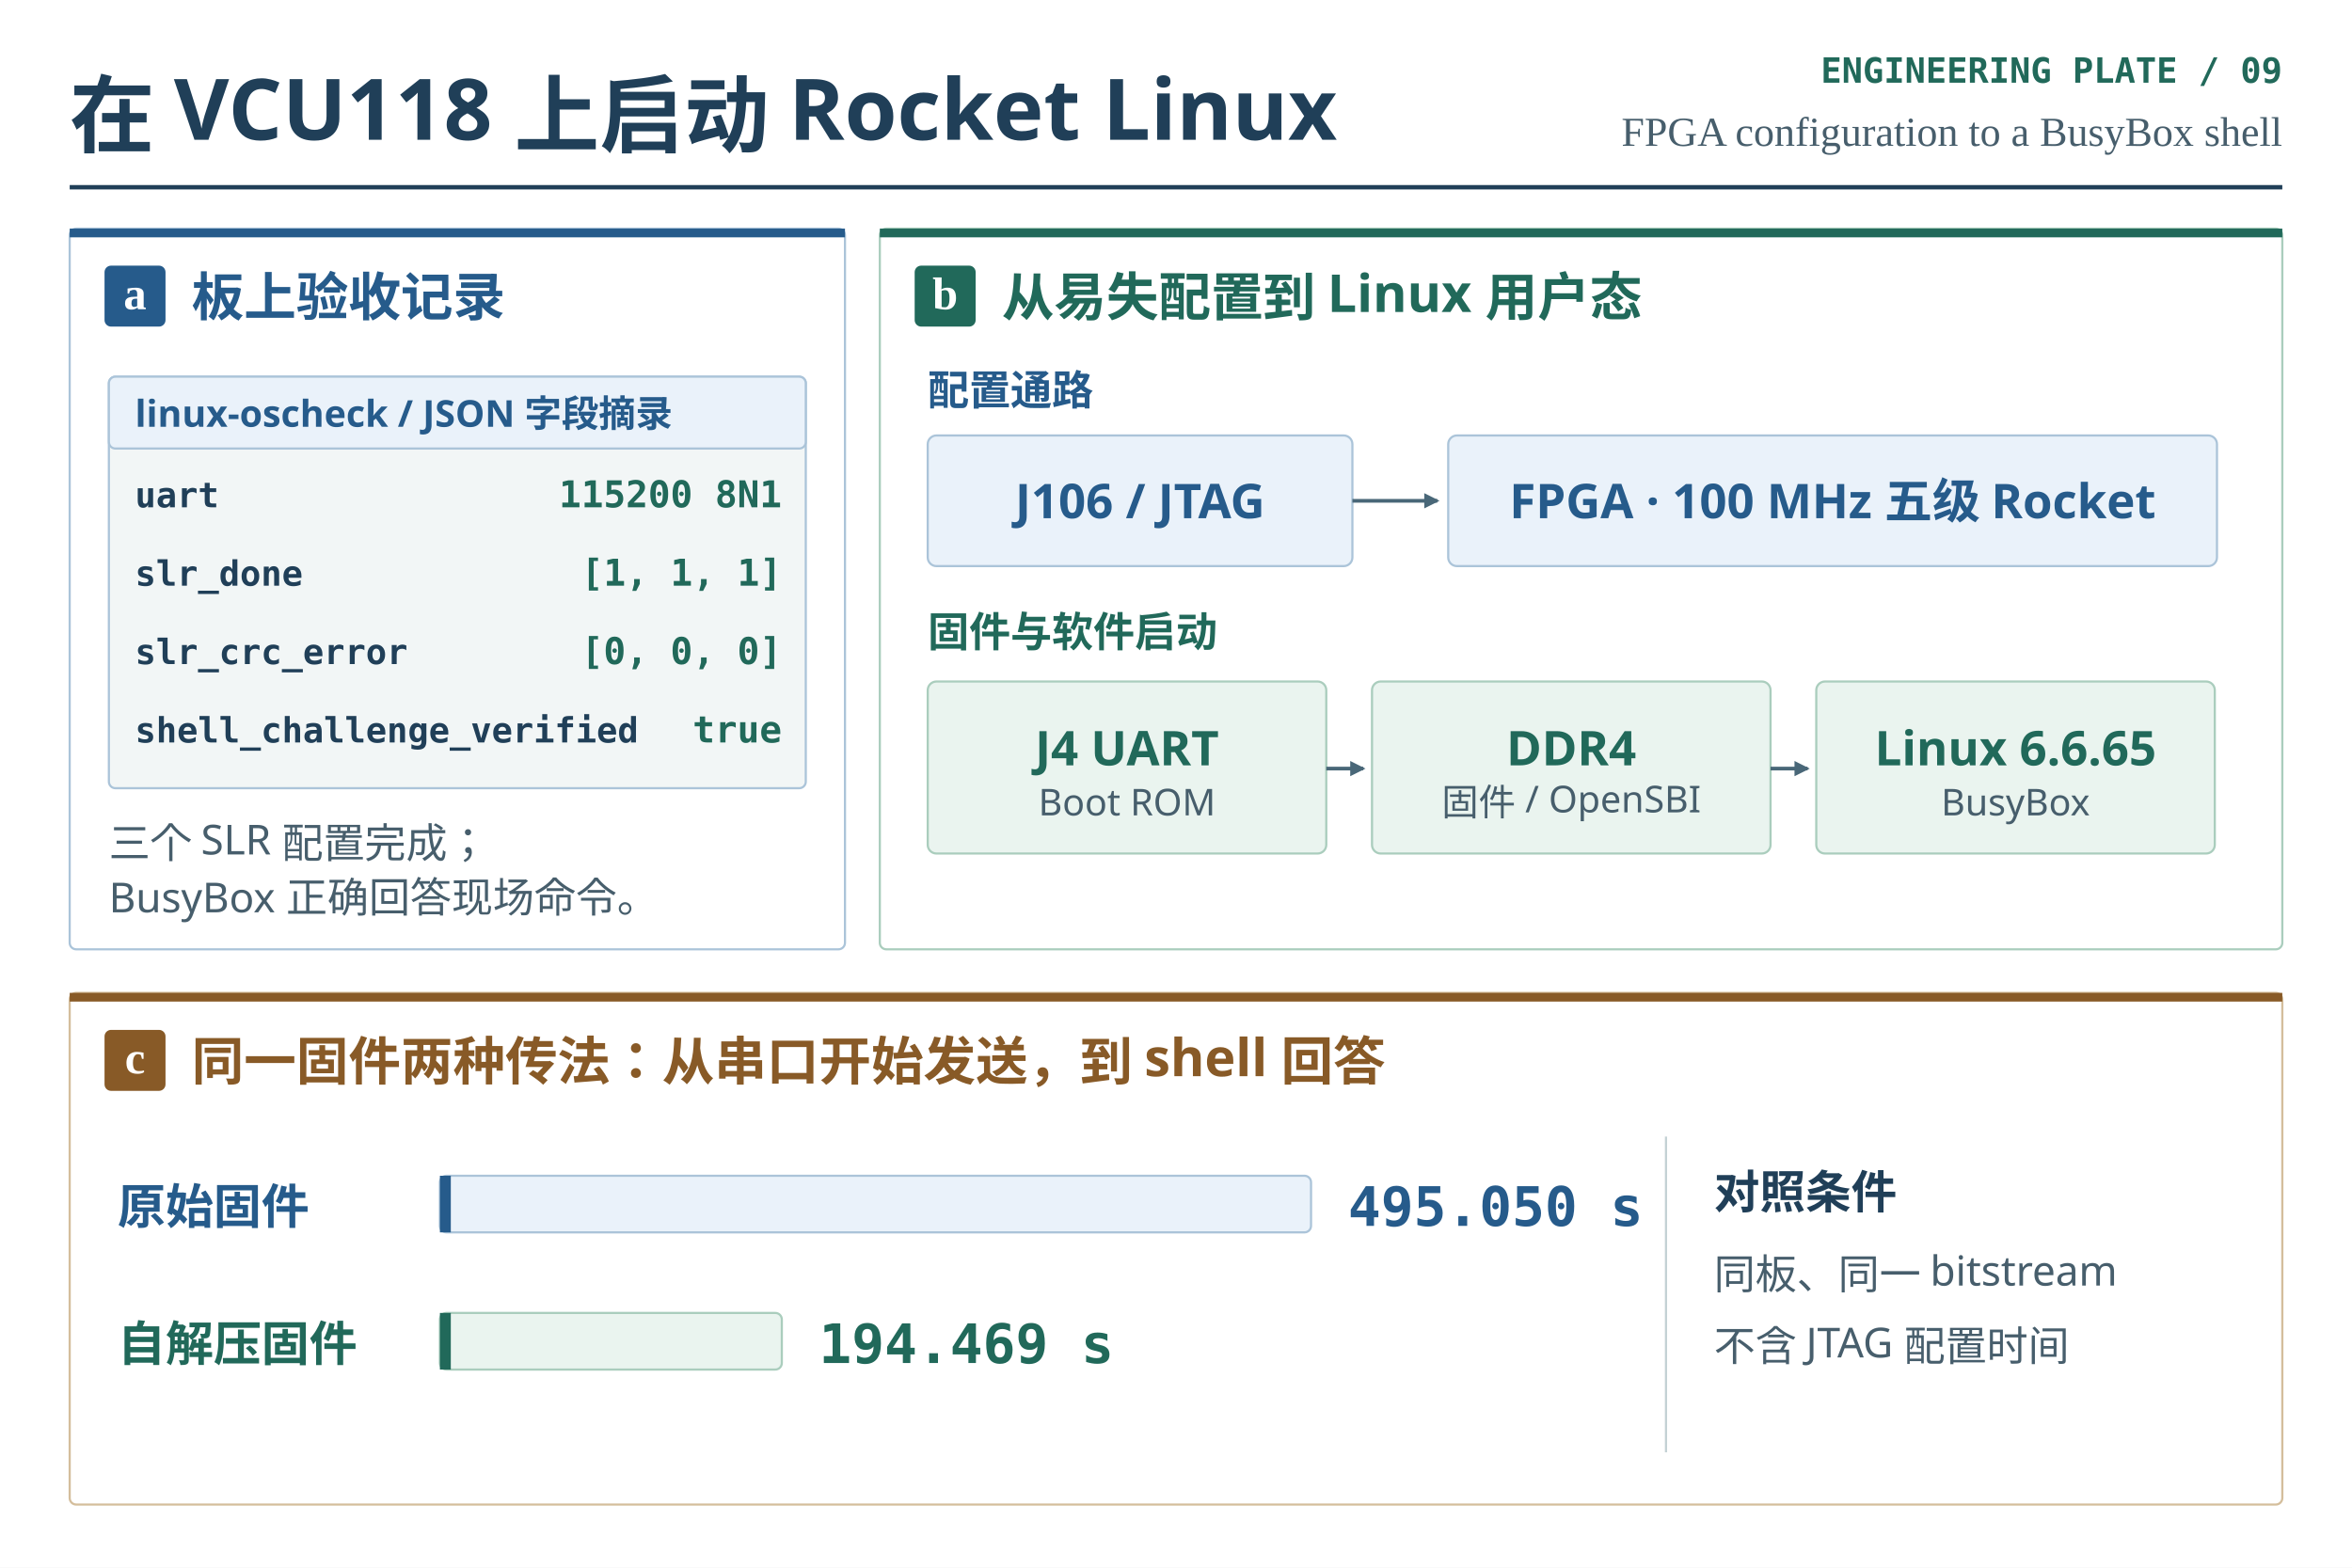
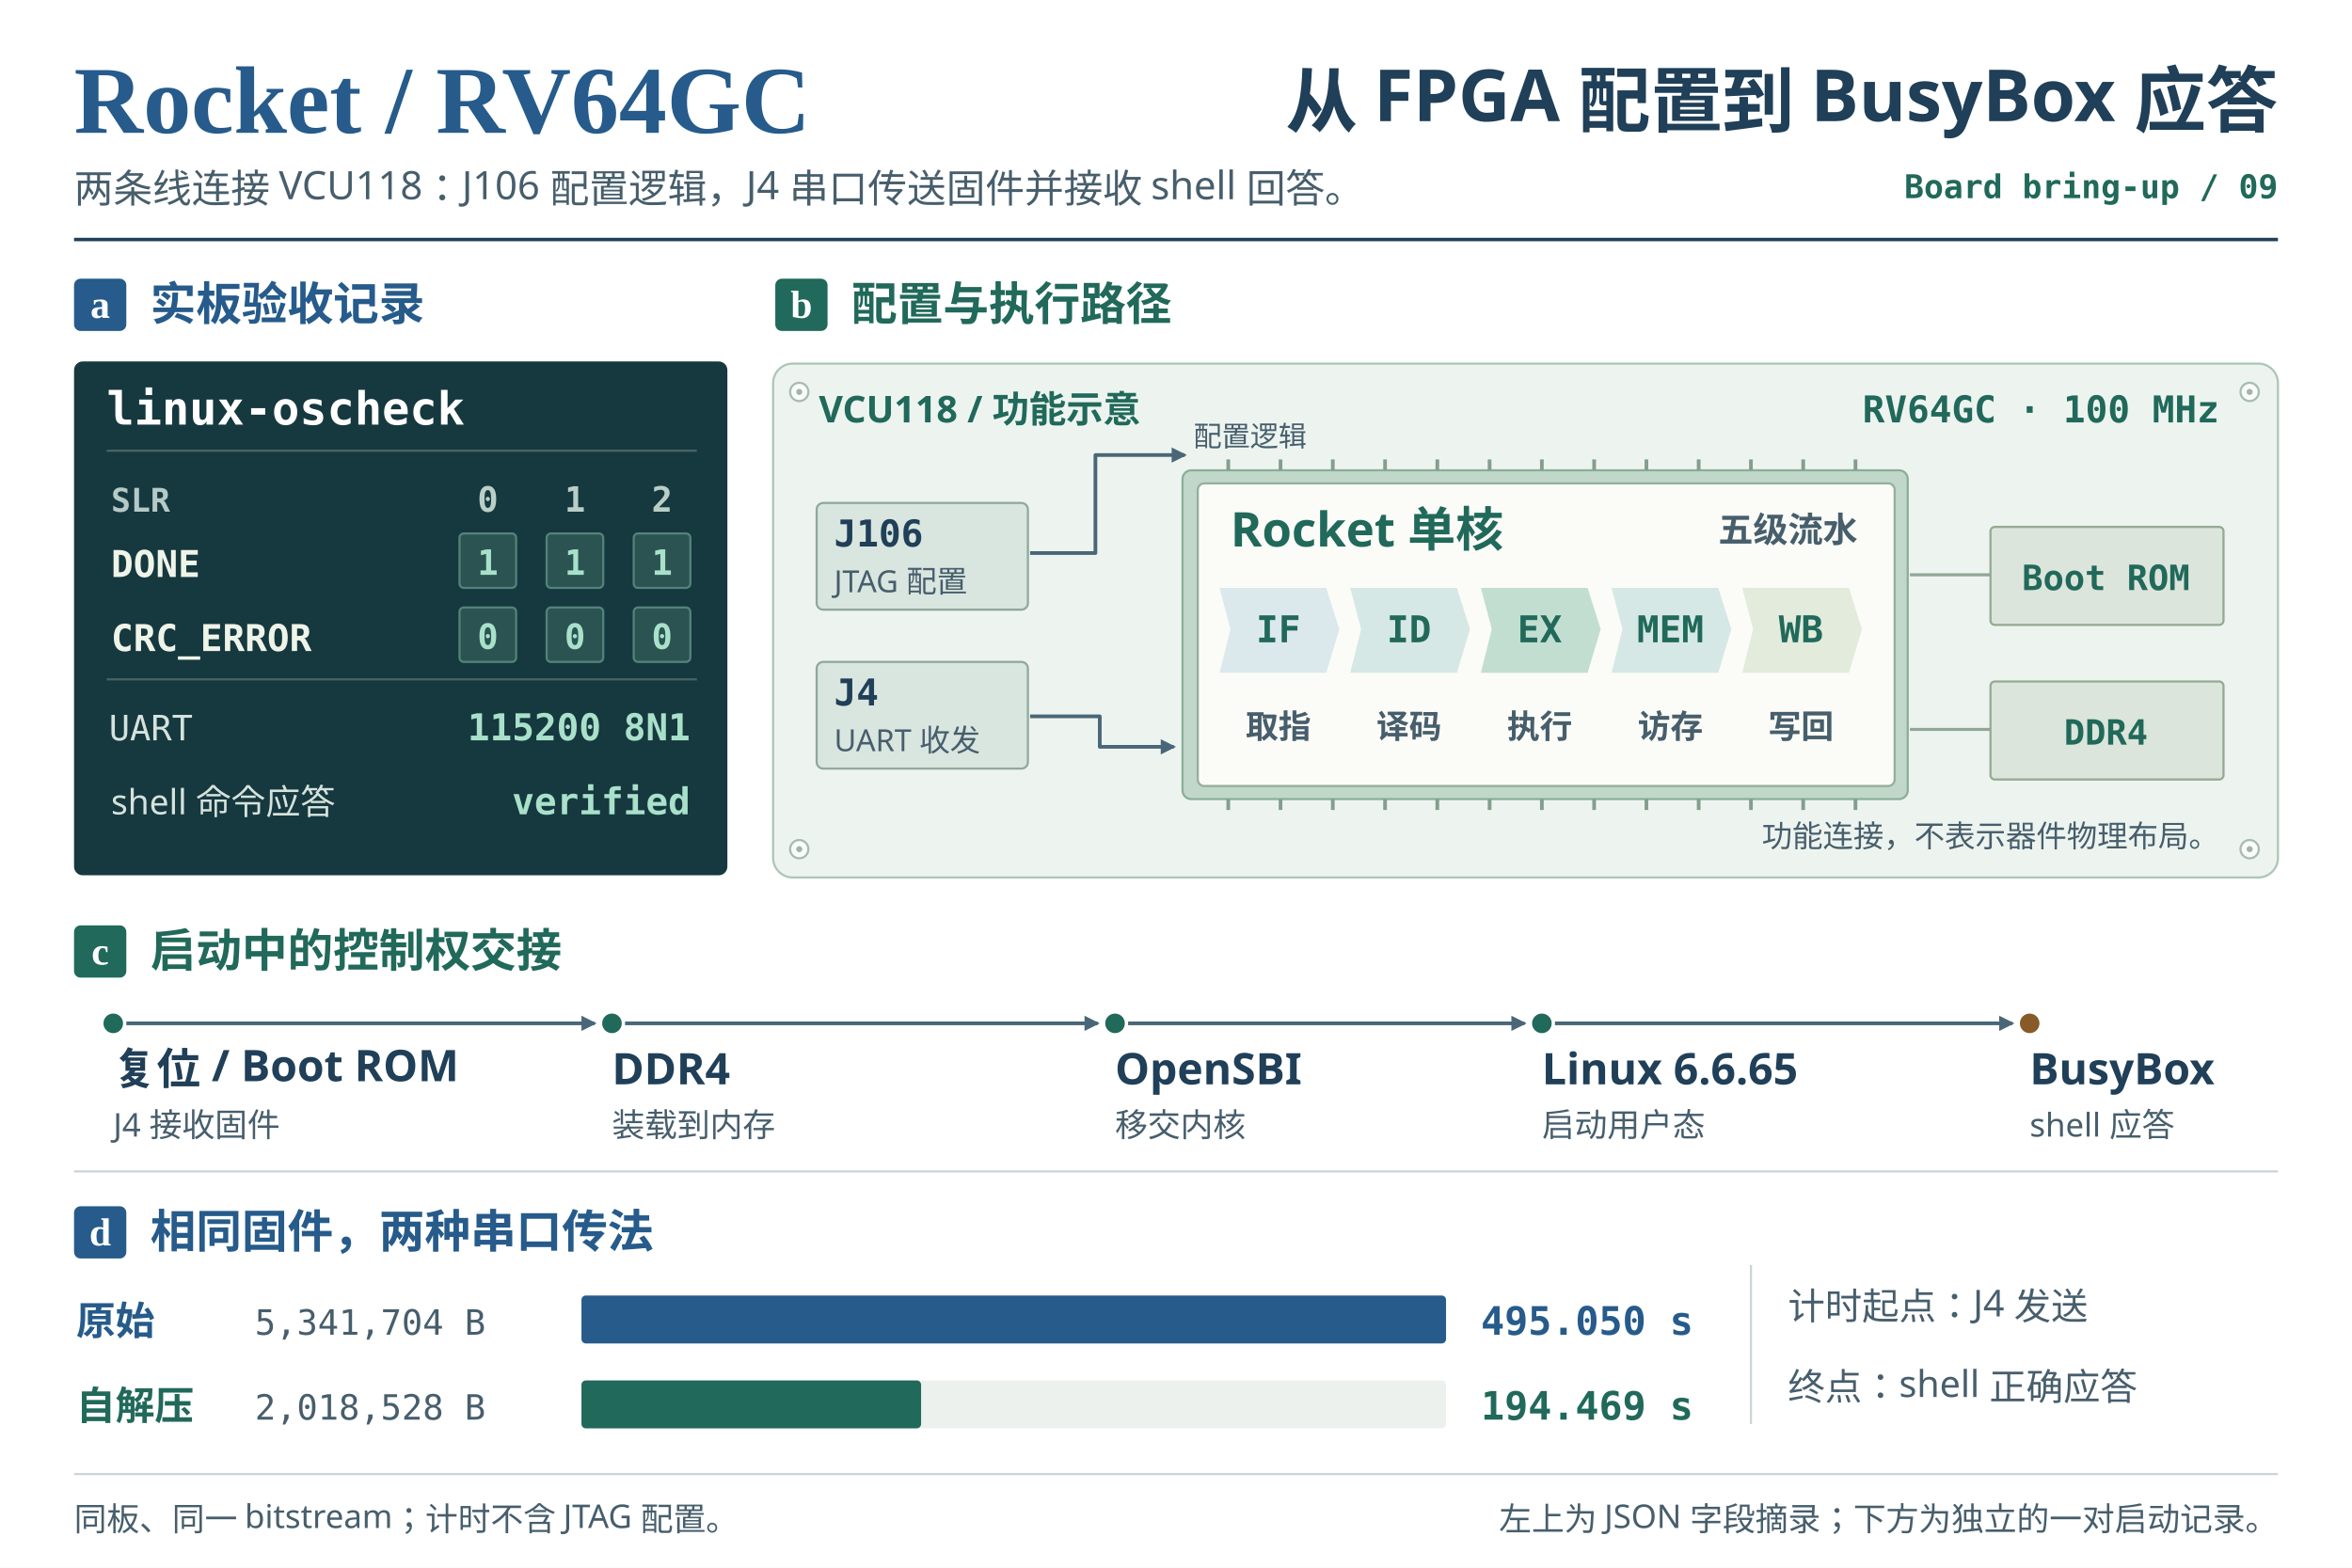
<svg xmlns="http://www.w3.org/2000/svg" width="1080" height="720" viewBox="0 0 1080 720" role="img" aria-labelledby="title desc">
  <defs>
    <marker id="tip" markerWidth="7" markerHeight="7" refX="6" refY="3.5" orient="auto" markerUnits="userSpaceOnUse">
      <path d="M0 0 7 3.5 0 7z" fill="#496778" />
    </marker>
    <pattern id="ruled" width="7" height="7" patternUnits="userSpaceOnUse">
      <path d="m-1 1 2-2m-1 8 7-7m-1 8 2-2" stroke="#c5d3d6" fill="none" />
    </pattern>
  </defs>
  <style>text{font-family:'Segoe UI','Microsoft YaHei',sans-serif}.serif{font-family:Georgia,'Times New Roman',serif}.mono{font-family:Consolas,'Microsoft YaHei',monospace}</style>
  <rect x="0" y="0" width="1080" height="720" rx="0" fill="#ffffff" stroke="none" />
-   <text x="32" y="67" font-size="39" font-weight="680" fill="#203f58" text-anchor="start" class="">在 VCU118 上启动 Rocket Linux</text>
-   <text x="1048" y="38" font-size="16" font-weight="600" fill="#21695a" text-anchor="end" class="mono">ENGINEERING PLATE   /   09</text>
-   <text x="1048" y="67" font-size="19" font-weight="500" fill="#475e6c" text-anchor="end" class="serif">FPGA configuration to a BusyBox shell</text>
-   <path d="M32 86H1048" fill="none" stroke="#203f58" stroke-width="2" stroke-linejoin="round" />
-   <rect x="32" y="105" width="356" height="331" rx="3" fill="#ffffff" stroke="#abc4d9" />
-   <rect x="32" y="105" width="356" height="4" rx="0" fill="#265b8b" stroke="none" />
-   <rect x="48" y="122" width="28" height="28" rx="3" fill="#265b8b" stroke="none" />
-   <text x="62" y="142" font-size="21" font-weight="650" fill="#ffffff" text-anchor="middle" class="serif">a</text>
-   <text x="88" y="145" font-size="24" font-weight="650" fill="#265b8b" text-anchor="start" class="">板上验收记录</text>
-   <rect x="404" y="105" width="644" height="331" rx="3" fill="#ffffff" stroke="#aacdbd" />
-   <rect x="404" y="105" width="644" height="4" rx="0" fill="#21695a" stroke="none" />
-   <rect x="420" y="122" width="28" height="28" rx="3" fill="#21695a" stroke="none" />
-   <text x="434" y="142" font-size="21" font-weight="650" fill="#ffffff" text-anchor="middle" class="serif">b</text>
-   <text x="460" y="145" font-size="24" font-weight="650" fill="#21695a" text-anchor="start" class="">从易失配置到 Linux 用户态</text>
-   <rect x="50" y="173" width="320" height="189" rx="3" fill="#f2f6f6" stroke="#abc4d9" />
-   <rect x="50" y="173" width="320" height="33" rx="3" fill="#eaf2fa" stroke="#abc4d9" />
-   <text x="62" y="196" font-size="17" font-weight="600" fill="#265b8b" text-anchor="start" class="">linux-oscheck  /  JSON 字段摘录</text>
-   <text x="62" y="233" font-size="16" font-weight="550" fill="#203f58" text-anchor="start" class="mono">uart</text>
-   <text x="359" y="233" font-size="17" font-weight="650" fill="#21695a" text-anchor="end" class="mono">115200 8N1</text>
-   <text x="62" y="269" font-size="16" font-weight="550" fill="#203f58" text-anchor="start" class="mono">slr_done</text>
-   <text x="359" y="269" font-size="17" font-weight="650" fill="#21695a" text-anchor="end" class="mono">[1, 1, 1]</text>
-   <text x="62" y="305" font-size="16" font-weight="550" fill="#203f58" text-anchor="start" class="mono">slr_crc_error</text>
-   <text x="359" y="305" font-size="17" font-weight="650" fill="#21695a" text-anchor="end" class="mono">[0, 0, 0]</text>
-   <text x="62" y="341" font-size="16" font-weight="550" fill="#203f58" text-anchor="start" class="mono">shell_challenge_verified</text>
-   <text x="359" y="341" font-size="17" font-weight="650" fill="#21695a" text-anchor="end" class="mono">true</text>
-   <text x="50" y="394" font-size="19" font-weight="450" fill="#475e6c" text-anchor="start" class="">三个 SLR 配置完成；</text>
-   <text x="50" y="419" font-size="19" font-weight="450" fill="#475e6c" text-anchor="start" class="">BusyBox 正确回答现场命令。</text>
-   <text x="426" y="186" font-size="19" font-weight="630" fill="#265b8b" text-anchor="start" class="">配置通路</text>
-   <rect x="426" y="200" width="195" height="60" rx="4" fill="#eaf2fa" stroke="#abc4d9" />
-   <text x="523.5" y="238.0" font-size="22" font-weight="630" fill="#265b8b" text-anchor="middle" class="">J106 / JTAG</text>
-   <path d="M621 230h39" fill="none" stroke="#496778" stroke-width="1.7" stroke-linejoin="round" marker-end="url(#tip)" />
-   <rect x="665" y="200" width="353" height="60" rx="4" fill="#eaf2fa" stroke="#abc4d9" />
-   <text x="841.5" y="238.0" font-size="22" font-weight="630" fill="#265b8b" text-anchor="middle" class="">FPGA · 100 MHz 五级 Rocket</text>
-   <text x="426" y="297" font-size="19" font-weight="630" fill="#21695a" text-anchor="start" class="">固件与软件启动</text>
-   <rect x="426" y="313" width="183" height="79" rx="4" fill="#eaf4ef" stroke="#aacdbd" />
-   <text x="517.5" y="351.5" font-size="22" font-weight="630" fill="#21695a" text-anchor="middle" class="">J4 UART</text>
-   <text x="517.5" y="374.5" font-size="17" font-weight="450" fill="#475e6c" text-anchor="middle" class="">Boot ROM</text>
-   <path d="M609 353h17" fill="none" stroke="#496778" stroke-width="1.7" stroke-linejoin="round" marker-end="url(#tip)" />
-   <rect x="630" y="313" width="183" height="79" rx="4" fill="#eaf4ef" stroke="#aacdbd" />
-   <text x="721.5" y="351.5" font-size="22" font-weight="630" fill="#21695a" text-anchor="middle" class="">DDR4</text>
-   <text x="721.5" y="374.5" font-size="17" font-weight="450" fill="#475e6c" text-anchor="middle" class="">固件 / OpenSBI</text>
-   <path d="M813 353h17" fill="none" stroke="#496778" stroke-width="1.7" stroke-linejoin="round" marker-end="url(#tip)" />
-   <rect x="834" y="313" width="183" height="79" rx="4" fill="#eaf4ef" stroke="#aacdbd" />
-   <text x="925.5" y="351.5" font-size="22" font-weight="630" fill="#21695a" text-anchor="middle" class="">Linux 6.6.65</text>
-   <text x="925.5" y="374.5" font-size="17" font-weight="450" fill="#475e6c" text-anchor="middle" class="">BusyBox</text>
-   <rect x="32" y="456" width="1016" height="235" rx="3" fill="#ffffff" stroke="#d4be9c" />
-   <rect x="32" y="456" width="1016" height="4" rx="0" fill="#885a27" stroke="none" />
-   <rect x="48" y="473" width="28" height="28" rx="3" fill="#885a27" stroke="none" />
-   <text x="62" y="493" font-size="21" font-weight="650" fill="#ffffff" text-anchor="middle" class="serif">c</text>
-   <text x="88" y="496" font-size="24" font-weight="650" fill="#885a27" text-anchor="start" class="">同一固件两种传法：从串口开始发送，到 shell 回答</text>
-   <text x="54" y="562" font-size="22" font-weight="630" fill="#265b8b" text-anchor="start" class="">原始固件</text>
-   <rect x="202" y="540" width="400" height="26" rx="3" fill="#eaf2fa" stroke="#abc4d9" />
-   <rect x="202" y="540" width="5" height="26" rx="0" fill="#265b8b" stroke="none" />
-   <text x="619" y="563" font-size="25" font-weight="650" fill="#265b8b" text-anchor="start" class="mono">495.050 s</text>
-   <text x="54" y="625" font-size="22" font-weight="630" fill="#21695a" text-anchor="start" class="">自解压固件</text>
-   <rect x="202" y="603" width="157" height="26" rx="3" fill="#eaf4ef" stroke="#aacdbd" />
-   <rect x="202" y="603" width="5" height="26" rx="0" fill="#21695a" stroke="none" />
-   <text x="376" y="626" font-size="25" font-weight="650" fill="#21695a" text-anchor="start" class="mono">194.469 s</text>
-   <path d="M765 522v145" fill="none" stroke="#c4d1d4" stroke-width="1" stroke-linejoin="round" />
-   <text x="787" y="555" font-size="21" font-weight="650" fill="#203f58" text-anchor="start" class="">对照条件</text>
-   <text x="787" y="592" font-size="19" font-weight="450" fill="#475e6c" text-anchor="start" class="">同板、同一 bitstream</text>
-   <text x="787" y="625" font-size="19" font-weight="450" fill="#475e6c" text-anchor="start" class="">不含 JTAG 配置时间</text>
+   <text x="34" y="61" font-size="44" font-weight="690" fill="#265b8b" text-anchor="start" class="serif">Rocket / RV64GC</text>
+   <text x="34" y="93" font-size="18" font-weight="480" fill="#475e6c" text-anchor="start" class="">两条线连接 VCU118：J106 配置逻辑，J4 串口传送固件并接收 shell 回答。</text>
+   <text x="1046" y="58" font-size="33" font-weight="670" fill="#203f58" text-anchor="end" class="">从 FPGA 配置到 BusyBox 应答</text>
+   <text x="1046" y="91" font-size="15" font-weight="600" fill="#21695a" text-anchor="end" class="mono">Board bring-up   /   09</text>
+   <path d="M34 110H1046" fill="none" stroke="#203f58" stroke-width="1.6" stroke-linejoin="round" />
+   <rect x="34" y="128" width="24" height="24" rx="3" fill="#265b8b" stroke="none" />
+   <text x="46" y="146" font-size="18" font-weight="650" fill="#fff" text-anchor="middle" class="serif">a</text>
+   <text x="69" y="147" font-size="21" font-weight="650" fill="#265b8b" text-anchor="start" class="">实板验收记录</text>
+   <rect x="34" y="166" width="300" height="236" rx="4" fill="#16383f" stroke="none" />
+   <text x="49" y="195" font-size="21" font-weight="620" fill="#fff" text-anchor="start" class="mono">linux-oscheck</text>
+   <path d="M49 207H320" fill="none" stroke="#486363" stroke-width="1" stroke-linejoin="round" />
+   <text x="51" y="235" font-size="15" font-weight="550" fill="#b5c9c6" text-anchor="start" class="mono">SLR</text>
+   <text x="224" y="235" font-size="16" font-weight="550" fill="#b9cec6" text-anchor="middle" class="mono">0</text>
+   <text x="264" y="235" font-size="16" font-weight="550" fill="#b9cec6" text-anchor="middle" class="mono">1</text>
+   <text x="304" y="235" font-size="16" font-weight="550" fill="#b9cec6" text-anchor="middle" class="mono">2</text>
+   <text x="51" y="265" font-size="17" font-weight="560" fill="#eff4e9" text-anchor="start" class="mono">DONE</text>
+   <rect x="211" y="245" width="26" height="25" rx="2" fill="#2a5351" stroke="#53827a" />
+   <text x="224" y="264" font-size="16" font-weight="650" fill="#a9e0ca" text-anchor="middle" class="mono">1</text>
+   <rect x="251" y="245" width="26" height="25" rx="2" fill="#2a5351" stroke="#53827a" />
+   <text x="264" y="264" font-size="16" font-weight="650" fill="#a9e0ca" text-anchor="middle" class="mono">1</text>
+   <rect x="291" y="245" width="26" height="25" rx="2" fill="#2a5351" stroke="#53827a" />
+   <text x="304" y="264" font-size="16" font-weight="650" fill="#a9e0ca" text-anchor="middle" class="mono">1</text>
+   <text x="51" y="299" font-size="17" font-weight="560" fill="#eff4e9" text-anchor="start" class="mono">CRC_ERROR</text>
+   <rect x="211" y="279" width="26" height="25" rx="2" fill="#2a5351" stroke="#53827a" />
+   <text x="224" y="298" font-size="16" font-weight="650" fill="#a9e0ca" text-anchor="middle" class="mono">0</text>
+   <rect x="251" y="279" width="26" height="25" rx="2" fill="#2a5351" stroke="#53827a" />
+   <text x="264" y="298" font-size="16" font-weight="650" fill="#a9e0ca" text-anchor="middle" class="mono">0</text>
+   <rect x="291" y="279" width="26" height="25" rx="2" fill="#2a5351" stroke="#53827a" />
+   <text x="304" y="298" font-size="16" font-weight="650" fill="#a9e0ca" text-anchor="middle" class="mono">0</text>
+   <path d="M49 312H320" fill="none" stroke="#486363" stroke-width="1" stroke-linejoin="round" />
+   <text x="50" y="340" font-size="16" font-weight="520" fill="#d5e2dc" text-anchor="start" class="mono">UART</text>
+   <text x="317" y="340" font-size="17" font-weight="600" fill="#a9e0ca" text-anchor="end" class="mono">115200 8N1</text>
+   <text x="51" y="374" font-size="16" font-weight="500" fill="#d5e2dc" text-anchor="start" class="">shell 命令应答</text>
+   <text x="317" y="374" font-size="17" font-weight="600" fill="#a9e0ca" text-anchor="end" class="mono">verified</text>
+   <rect x="356" y="128" width="24" height="24" rx="3" fill="#21695a" stroke="none" />
+   <text x="368" y="146" font-size="18" font-weight="650" fill="#fff" text-anchor="middle" class="serif">b</text>
+   <text x="391" y="147" font-size="21" font-weight="650" fill="#21695a" text-anchor="start" class="">配置与执行路径</text>
+   <rect x="355" y="167" width="691" height="236" rx="9" fill="#edf4ef" stroke="#adc6ba" />
+   <circle cx="367" cy="180" r="4.2" fill="#fafcfa" stroke="#a8bbb2" />
+   <circle cx="367" cy="180" r="1.4" fill="#a1b5aa" stroke="none" />
+   <circle cx="367" cy="390" r="4.2" fill="#fafcfa" stroke="#a8bbb2" />
+   <circle cx="367" cy="390" r="1.4" fill="#a1b5aa" stroke="none" />
+   <circle cx="1033" cy="180" r="4.2" fill="#fafcfa" stroke="#a8bbb2" />
+   <circle cx="1033" cy="180" r="1.4" fill="#a1b5aa" stroke="none" />
+   <circle cx="1033" cy="390" r="4.2" fill="#fafcfa" stroke="#a8bbb2" />
+   <circle cx="1033" cy="390" r="1.4" fill="#a1b5aa" stroke="none" />
+   <text x="376" y="194" font-size="17" font-weight="600" fill="#21695a" text-anchor="start" class="">VCU118   /   功能示意</text>
+   <text x="1019" y="194" font-size="17" font-weight="620" fill="#21695a" text-anchor="end" class="mono">RV64GC · 100 MHz</text>
+   <rect x="375" y="231" width="97" height="49" rx="3" fill="#d9e5df" stroke="#90a99b" />
+   <text x="383" y="251" font-size="17" font-weight="650" fill="#203f58" text-anchor="start" class="mono">J106</text>
+   <text x="383" y="272" font-size="14" font-weight="500" fill="#475e6c" text-anchor="start" class="">JTAG 配置</text>
+   <rect x="375" y="304" width="97" height="49" rx="3" fill="#d9e5df" stroke="#90a99b" />
+   <text x="383" y="324" font-size="17" font-weight="650" fill="#203f58" text-anchor="start" class="mono">J4</text>
+   <text x="383" y="345" font-size="14" font-weight="500" fill="#475e6c" text-anchor="start" class="">UART 收发</text>
+   <path d="M473 254h30v-45h41" fill="none" stroke="#496778" stroke-width="1.7" stroke-linejoin="round" marker-end="url(#tip)" />
+   <text x="548" y="205" font-size="13" font-weight="500" fill="#475e6c" text-anchor="start" class="">配置逻辑</text>
+   <path d="M473 329h32v14h34" fill="none" stroke="#496778" stroke-width="1.7" stroke-linejoin="round" marker-end="url(#tip)" />
+   <rect x="543" y="216" width="333" height="151" rx="4" fill="#c1d7ca" stroke="#8aaf99" />
+   <rect x="550" y="222" width="320" height="139" rx="3" fill="#fbfcf7" stroke="#95af9c" />
+   <text x="565" y="251" font-size="22" font-weight="650" fill="#21695a" text-anchor="start" class="">Rocket 单核</text>
+   <text x="853" y="249" font-size="16" font-weight="550" fill="#475e6c" text-anchor="end" class="">五级流水</text>
+   <polygon points="560.00,270.00 609.00,270.00 615.00,289.00 609.00,309.00 560.00,309.00 565.00,289.00" fill="#dbe9ed" stroke="none" stroke-width="1" stroke-linejoin="round" />
+   <text x="587" y="295" font-size="17" font-weight="650" fill="#21695a" text-anchor="middle" class="mono">IF</text>
+   <text x="587" y="339" font-size="15" font-weight="550" fill="#475e6c" text-anchor="middle" class="">取指</text>
+   <polygon points="620.00,270.00 669.00,270.00 675.00,289.00 669.00,309.00 620.00,309.00 625.00,289.00" fill="#d6e8e5" stroke="none" stroke-width="1" stroke-linejoin="round" />
+   <text x="647" y="295" font-size="17" font-weight="650" fill="#21695a" text-anchor="middle" class="mono">ID</text>
+   <text x="647" y="339" font-size="15" font-weight="550" fill="#475e6c" text-anchor="middle" class="">译码</text>
+   <polygon points="680.00,270.00 729.00,270.00 735.00,289.00 729.00,309.00 680.00,309.00 685.00,289.00" fill="#c2ded1" stroke="none" stroke-width="1" stroke-linejoin="round" />
+   <text x="707" y="295" font-size="17" font-weight="650" fill="#21695a" text-anchor="middle" class="mono">EX</text>
+   <text x="707" y="339" font-size="15" font-weight="550" fill="#475e6c" text-anchor="middle" class="">执行</text>
+   <polygon points="740.00,270.00 789.00,270.00 795.00,289.00 789.00,309.00 740.00,309.00 745.00,289.00" fill="#d6e8e5" stroke="none" stroke-width="1" stroke-linejoin="round" />
+   <text x="767" y="295" font-size="17" font-weight="650" fill="#21695a" text-anchor="middle" class="mono">MEM</text>
+   <text x="767" y="339" font-size="15" font-weight="550" fill="#475e6c" text-anchor="middle" class="">访存</text>
+   <polygon points="800.00,270.00 849.00,270.00 855.00,289.00 849.00,309.00 800.00,309.00 805.00,289.00" fill="#e2ebdc" stroke="none" stroke-width="1" stroke-linejoin="round" />
+   <text x="827" y="295" font-size="17" font-weight="650" fill="#21695a" text-anchor="middle" class="mono">WB</text>
+   <text x="827" y="339" font-size="15" font-weight="550" fill="#475e6c" text-anchor="middle" class="">写回</text>
+   <path d="M564 211v5m0 151v5" fill="none" stroke="#839e8d" stroke-width="1.7" stroke-linejoin="round" />
+   <path d="M588 211v5m0 151v5" fill="none" stroke="#839e8d" stroke-width="1.7" stroke-linejoin="round" />
+   <path d="M612 211v5m0 151v5" fill="none" stroke="#839e8d" stroke-width="1.7" stroke-linejoin="round" />
+   <path d="M636 211v5m0 151v5" fill="none" stroke="#839e8d" stroke-width="1.7" stroke-linejoin="round" />
+   <path d="M660 211v5m0 151v5" fill="none" stroke="#839e8d" stroke-width="1.7" stroke-linejoin="round" />
+   <path d="M684 211v5m0 151v5" fill="none" stroke="#839e8d" stroke-width="1.7" stroke-linejoin="round" />
+   <path d="M708 211v5m0 151v5" fill="none" stroke="#839e8d" stroke-width="1.7" stroke-linejoin="round" />
+   <path d="M732 211v5m0 151v5" fill="none" stroke="#839e8d" stroke-width="1.7" stroke-linejoin="round" />
+   <path d="M756 211v5m0 151v5" fill="none" stroke="#839e8d" stroke-width="1.7" stroke-linejoin="round" />
+   <path d="M780 211v5m0 151v5" fill="none" stroke="#839e8d" stroke-width="1.7" stroke-linejoin="round" />
+   <path d="M804 211v5m0 151v5" fill="none" stroke="#839e8d" stroke-width="1.7" stroke-linejoin="round" />
+   <path d="M828 211v5m0 151v5" fill="none" stroke="#839e8d" stroke-width="1.7" stroke-linejoin="round" />
+   <path d="M852 211v5m0 151v5" fill="none" stroke="#839e8d" stroke-width="1.7" stroke-linejoin="round" />
+   <rect x="914" y="242" width="107" height="45" rx="2" fill="#dce5db" stroke="#95aa93" />
+   <text x="967" y="271" font-size="16" font-weight="620" fill="#21695a" text-anchor="middle" class="mono">Boot ROM</text>
+   <path d="M877 264h37" fill="none" stroke="#90a797" stroke-width="1.4" stroke-linejoin="round" />
+   <rect x="914" y="313" width="107" height="45" rx="2" fill="#dce5db" stroke="#95aa93" />
+   <text x="967" y="342" font-size="16" font-weight="620" fill="#21695a" text-anchor="middle" class="mono">DDR4</text>
+   <path d="M877 335h37" fill="none" stroke="#90a797" stroke-width="1.4" stroke-linejoin="round" />
+   <text x="1019" y="389" font-size="14" font-weight="500" fill="#475e6c" text-anchor="end" class="">功能连接，不表示器件物理布局。</text>
+   <rect x="34" y="425" width="24" height="24" rx="3" fill="#21695a" stroke="none" />
+   <text x="46" y="443" font-size="18" font-weight="650" fill="#fff" text-anchor="middle" class="serif">c</text>
+   <text x="69" y="444" font-size="21" font-weight="650" fill="#21695a" text-anchor="start" class="">启动中的控制权交接</text>
+   <circle cx="52" cy="470" r="4.5" fill="#21695a" stroke="none" />
+   <text x="52" y="498" font-size="20" font-weight="650" fill="#203f58" text-anchor="start" class="">复位 / Boot ROM</text>
+   <text x="52" y="522" font-size="15" font-weight="500" fill="#475e6c" text-anchor="start" class="">J4 接收固件</text>
+   <path d="M58 470H273" fill="none" stroke="#496778" stroke-width="1.7" stroke-linejoin="round" marker-end="url(#tip)" />
+   <circle cx="281" cy="470" r="4.5" fill="#21695a" stroke="none" />
+   <text x="281" y="498" font-size="20" font-weight="650" fill="#203f58" text-anchor="start" class="">DDR4</text>
+   <text x="281" y="522" font-size="15" font-weight="500" fill="#475e6c" text-anchor="start" class="">装载到内存</text>
+   <path d="M287 470H504" fill="none" stroke="#496778" stroke-width="1.7" stroke-linejoin="round" marker-end="url(#tip)" />
+   <circle cx="512" cy="470" r="4.5" fill="#21695a" stroke="none" />
+   <text x="512" y="498" font-size="20" font-weight="650" fill="#203f58" text-anchor="start" class="">OpenSBI</text>
+   <text x="512" y="522" font-size="15" font-weight="500" fill="#475e6c" text-anchor="start" class="">移交内核</text>
+   <path d="M518 470H700" fill="none" stroke="#496778" stroke-width="1.7" stroke-linejoin="round" marker-end="url(#tip)" />
+   <circle cx="708" cy="470" r="4.5" fill="#21695a" stroke="none" />
+   <text x="708" y="498" font-size="20" font-weight="650" fill="#203f58" text-anchor="start" class="">Linux 6.6.65</text>
+   <text x="708" y="522" font-size="15" font-weight="500" fill="#475e6c" text-anchor="start" class="">启动用户态</text>
+   <path d="M714 470H924" fill="none" stroke="#496778" stroke-width="1.7" stroke-linejoin="round" marker-end="url(#tip)" />
+   <circle cx="932" cy="470" r="4.5" fill="#885a27" stroke="none" />
+   <text x="932" y="498" font-size="20" font-weight="650" fill="#203f58" text-anchor="start" class="">BusyBox</text>
+   <text x="932" y="522" font-size="15" font-weight="500" fill="#475e6c" text-anchor="start" class="">shell 应答</text>
+   <path d="M34 538H1046" fill="none" stroke="#cad6d7" stroke-width="1" stroke-linejoin="round" />
+   <rect x="34" y="554" width="24" height="24" rx="3" fill="#265b8b" stroke="none" />
+   <text x="46" y="572" font-size="18" font-weight="650" fill="#fff" text-anchor="middle" class="serif">d</text>
+   <text x="69" y="573" font-size="21" font-weight="650" fill="#265b8b" text-anchor="start" class="">相同固件，两种串口传法</text>
+   <text x="35" y="613" font-size="18" font-weight="620" fill="#265b8b" text-anchor="start" class="">原始</text>
+   <text x="117" y="613" font-size="16" font-weight="500" fill="#475e6c" text-anchor="start" class="mono">5,341,704 B</text>
+   <rect x="267" y="595" width="397" height="22" rx="2" fill="#edf1ee" stroke="none" />
+   <rect x="267" y="595" width="397.0" height="22" rx="2" fill="#265b8b" stroke="none" />
+   <text x="680" y="613" font-size="18" font-weight="650" fill="#265b8b" text-anchor="start" class="mono">495.050 s</text>
+   <text x="35" y="652" font-size="18" font-weight="620" fill="#21695a" text-anchor="start" class="">自解压</text>
+   <text x="117" y="652" font-size="16" font-weight="500" fill="#475e6c" text-anchor="start" class="mono">2,018,528 B</text>
+   <rect x="267" y="634" width="397" height="22" rx="2" fill="#edf1ee" stroke="none" />
+   <rect x="267" y="634" width="155.952" height="22" rx="2" fill="#21695a" stroke="none" />
+   <text x="680" y="652" font-size="18" font-weight="650" fill="#21695a" text-anchor="start" class="mono">194.469 s</text>
+   <path d="M804 581v73" fill="none" stroke="#cad6d7" stroke-width="1" stroke-linejoin="round" />
+   <text x="821" y="606" font-size="17" font-weight="500" fill="#475e6c" text-anchor="start" class="">计时起点：J4 发送</text>
+   <text x="821" y="643" font-size="17" font-weight="500" fill="#475e6c" text-anchor="start" class="">终点：shell 正确应答</text>
+   <path d="M34 677H1046" fill="none" stroke="#cad6d7" stroke-width="1" stroke-linejoin="round" />
+   <text x="34" y="703" font-size="15" font-weight="500" fill="#475e6c" text-anchor="start" class="">同板、同一 bitstream；计时不含 JTAG 配置。</text>
+   <text x="1046" y="703" font-size="15" font-weight="520" fill="#475e6c" text-anchor="end" class="">左上为 JSON 字段摘录；下方为独立的一对启动记录。</text>
</svg>
